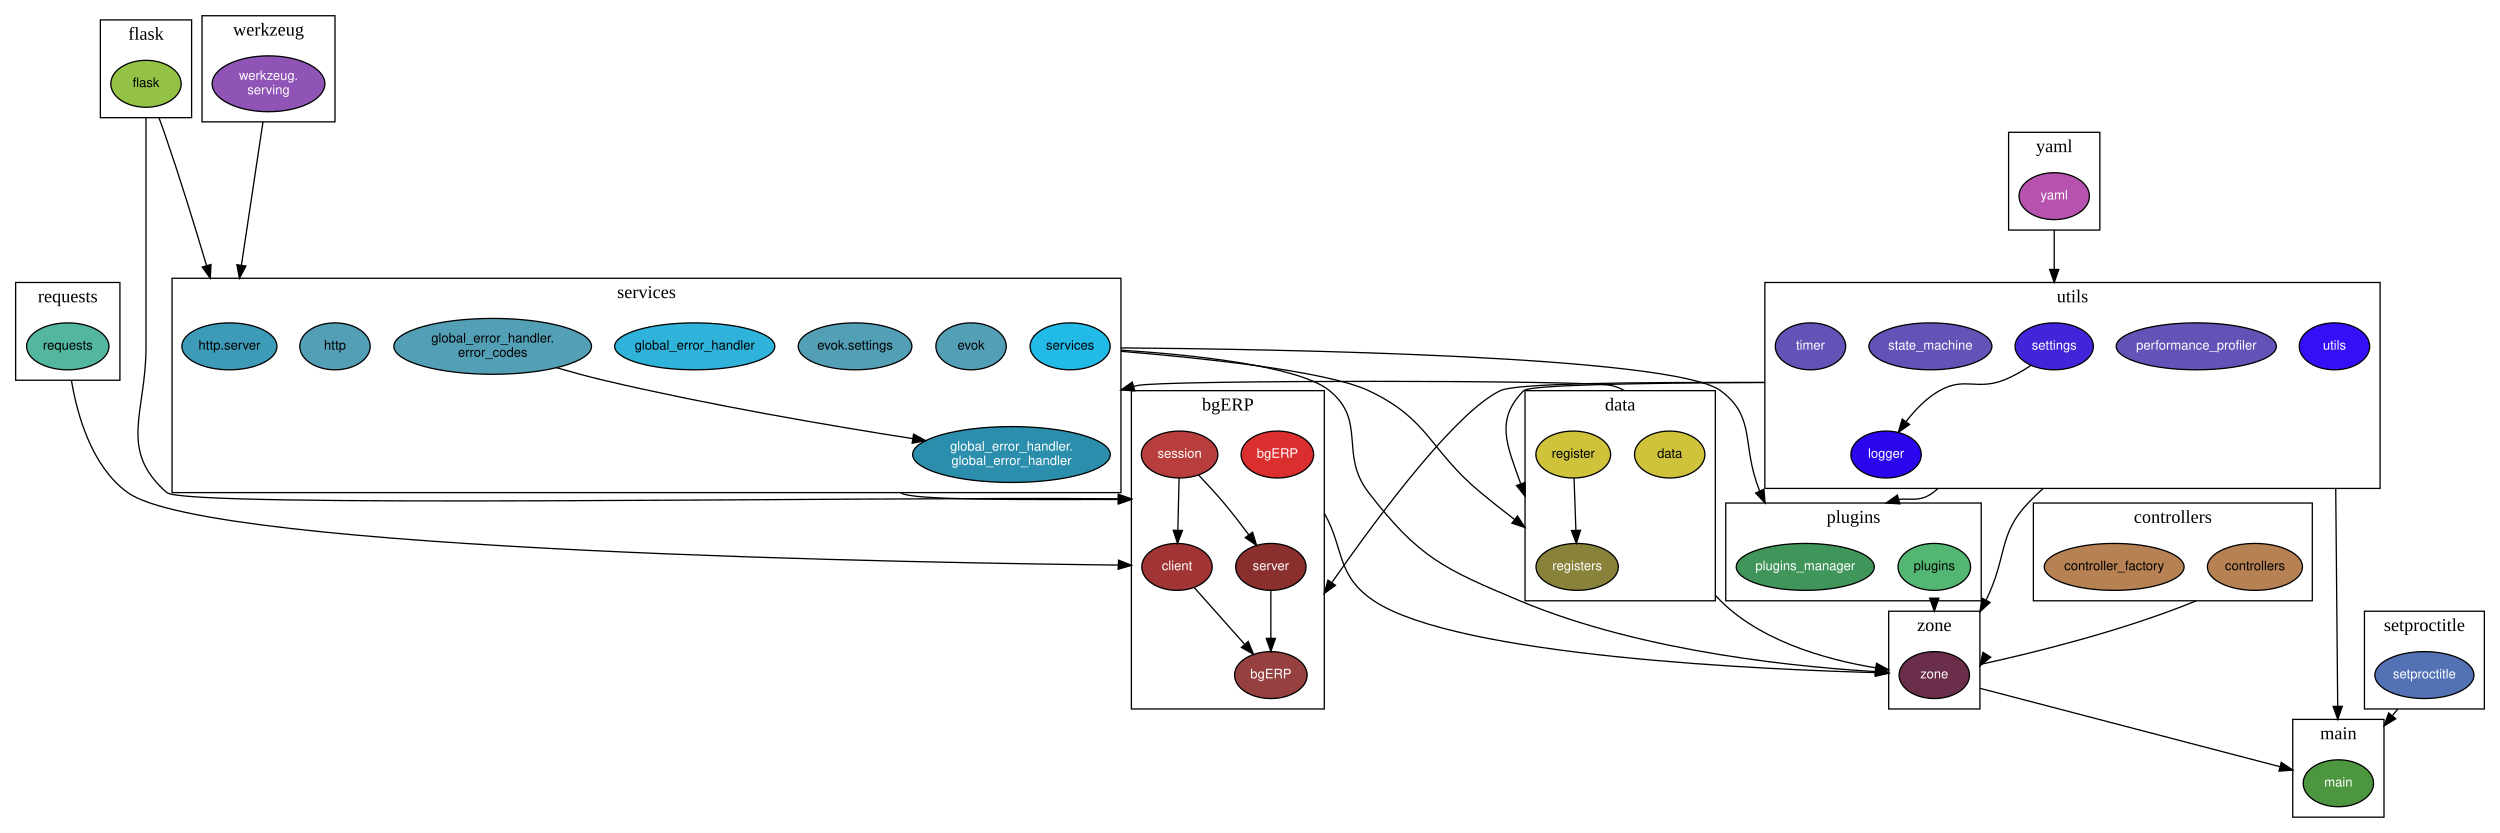
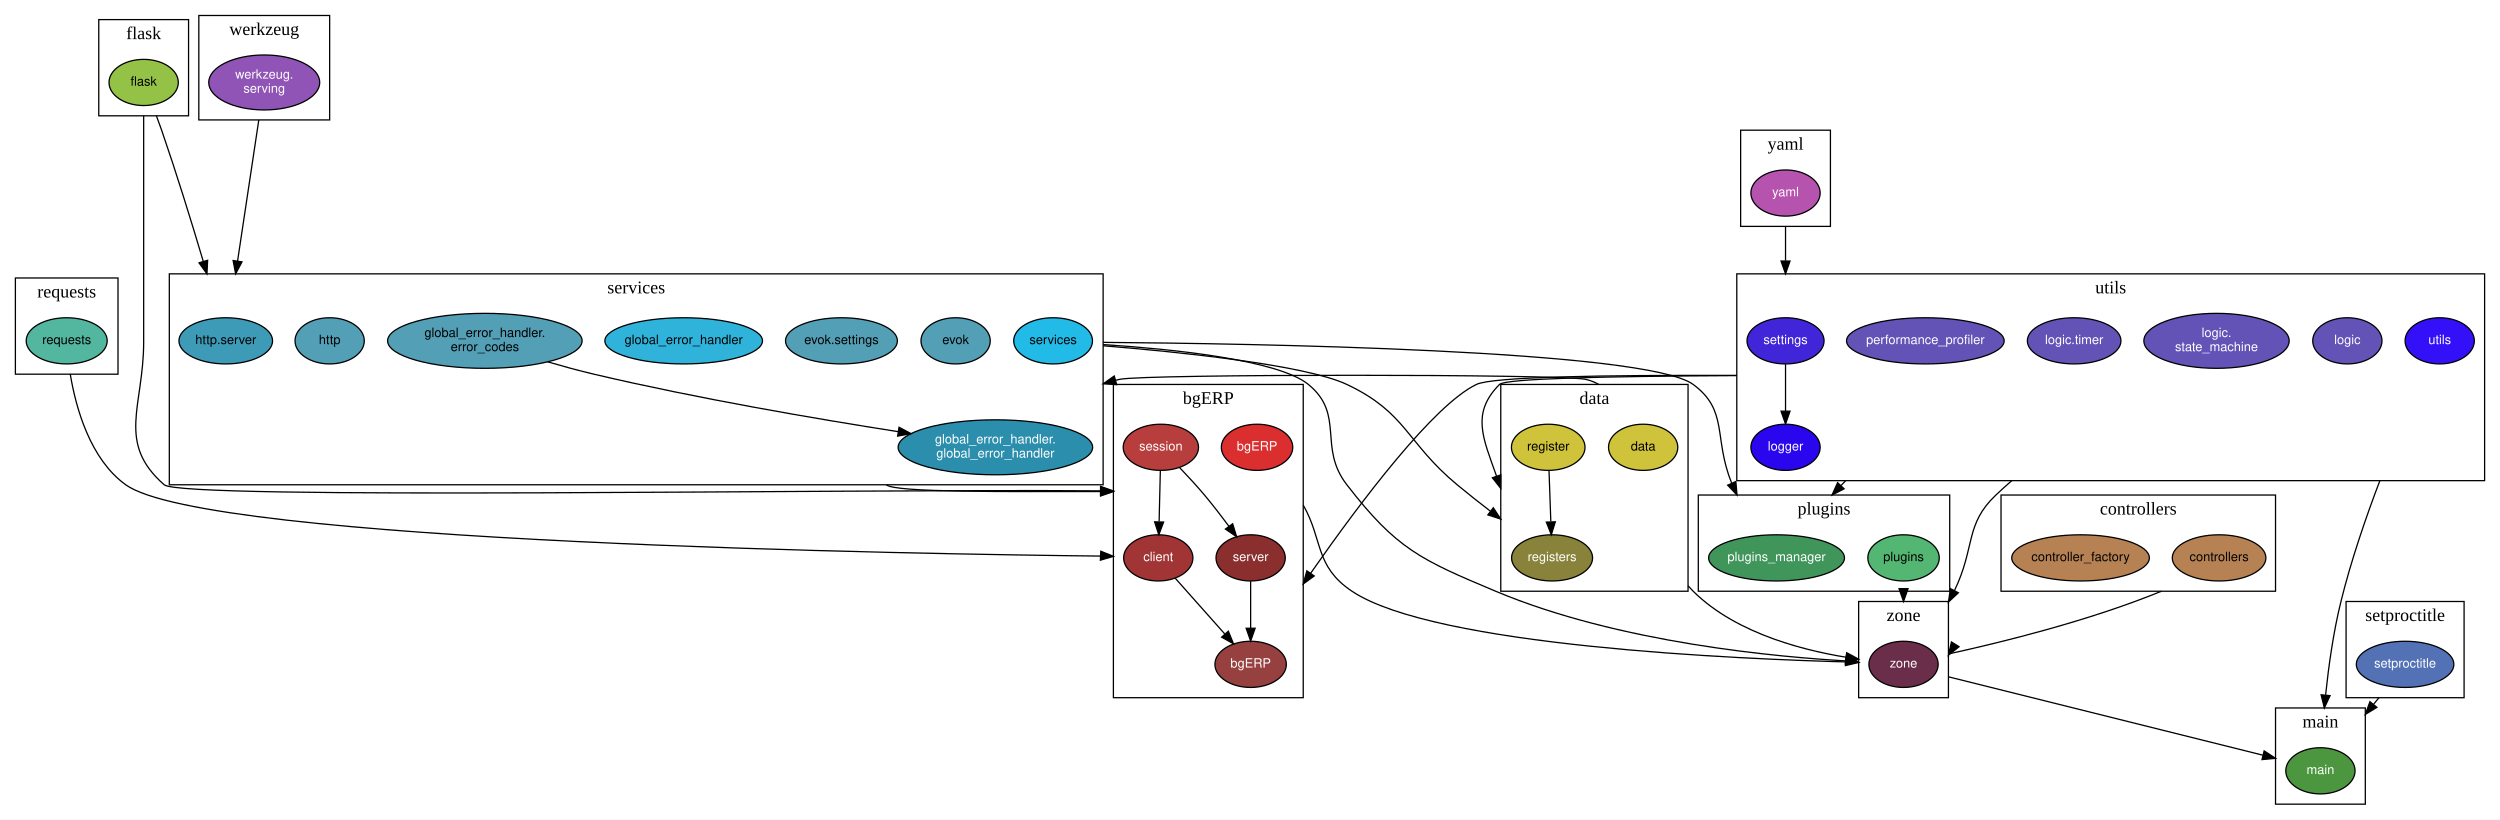
- <svg xmlns="http://www.w3.org/2000/svg" width="1918pt" height="639pt" viewBox="0.00 0.00 1918.00 638.85">
+ <svg xmlns="http://www.w3.org/2000/svg" width="1949pt" height="639pt" viewBox="0.00 0.00 1949.00 638.85">
  <g id="graph0" class="graph" transform="scale(1 1) rotate(0) translate(4 634.85)">
    <style>.edge&gt;path:hover{stroke-width:8}</style>
-     <polygon fill="white" stroke="transparent" points="-4,4 -4,-634.85 1914,-634.85 1914,4 -4,4" />
+     <polygon fill="white" stroke="transparent" points="-4,4 -4,-634.85 1945,-634.85 1945,4 -4,4" />
    <g id="clust1" class="cluster">
      <style>.edge&gt;path:hover{stroke-width:8}</style>
      <polygon fill="none" stroke="black" points="864,-91 864,-335.21 1012,-335.21 1012,-91 864,-91" />
      <text text-anchor="middle" x="938" y="-320.01" font-family="Times New Roman,serif" font-size="14.00">bgERP</text>
    </g>
    <g id="clust4" class="cluster">
      <style>.edge&gt;path:hover{stroke-width:8}</style>
      <polygon fill="none" stroke="black" points="73,-544.64 73,-619.64 143,-619.64 143,-544.64 73,-544.64" />
      <text text-anchor="middle" x="108" y="-604.44" font-family="Times New Roman,serif" font-size="14.00">flask</text>
    </g>
    <g id="clust3" class="cluster">
      <style>.edge&gt;path:hover{stroke-width:8}</style>
      <polygon fill="none" stroke="black" points="1166,-174 1166,-335.21 1312,-335.21 1312,-174 1166,-174" />
      <text text-anchor="middle" x="1239" y="-320.01" font-family="Times New Roman,serif" font-size="14.00">data</text>
    </g>
    <g id="clust2" class="cluster">
      <style>.edge&gt;path:hover{stroke-width:8}</style>
      <polygon fill="none" stroke="black" points="1556,-174 1556,-249 1770,-249 1770,-174 1556,-174" />
      <text text-anchor="middle" x="1663" y="-233.8" font-family="Times New Roman,serif" font-size="14.00">controllers</text>
    </g>
+     <g id="clust10" class="cluster">
+       <style>.edge&gt;path:hover{stroke-width:8}</style>
+       <polygon fill="none" stroke="black" points="1350,-260.21 1350,-421.43 1933,-421.43 1933,-260.21 1350,-260.21" />
+       <text text-anchor="middle" x="1641.5" y="-406.23" font-family="Times New Roman,serif" font-size="14.00">utils</text>
+     </g>
+     <g id="clust5" class="cluster">
+       <style>.edge&gt;path:hover{stroke-width:8}</style>
+       <polygon fill="none" stroke="black" points="1770,-8 1770,-83 1840,-83 1840,-8 1770,-8" />
+       <text text-anchor="middle" x="1805" y="-67.8" font-family="Times New Roman,serif" font-size="14.00">main</text>
+     </g>
+     <g id="clust8" class="cluster">
+       <style>.edge&gt;path:hover{stroke-width:8}</style>
+       <polygon fill="none" stroke="black" points="128,-257 128,-421.43 856,-421.43 856,-257 128,-257" />
+       <text text-anchor="middle" x="492" y="-406.23" font-family="Times New Roman,serif" font-size="14.00">services</text>
+     </g>
    <g id="clust11" class="cluster">
      <style>.edge&gt;path:hover{stroke-width:8}</style>
      <polygon fill="none" stroke="black" points="151,-541.43 151,-622.85 253,-622.85 253,-541.43 151,-541.43" />
      <text text-anchor="middle" x="202" y="-607.65" font-family="Times New Roman,serif" font-size="14.00">werkzeug</text>
    </g>
-     <g id="clust5" class="cluster">
-       <style>.edge&gt;path:hover{stroke-width:8}</style>
-       <polygon fill="none" stroke="black" points="1755,-8 1755,-83 1825,-83 1825,-8 1755,-8" />
-       <text text-anchor="middle" x="1790" y="-67.8" font-family="Times New Roman,serif" font-size="14.00">main</text>
-     </g>
    <g id="clust7" class="cluster">
      <style>.edge&gt;path:hover{stroke-width:8}</style>
      <polygon fill="none" stroke="black" points="8,-343.21 8,-418.21 88,-418.21 88,-343.21 8,-343.21" />
      <text text-anchor="middle" x="48" y="-403.01" font-family="Times New Roman,serif" font-size="14.00">requests</text>
    </g>
-     <g id="clust10" class="cluster">
-       <style>.edge&gt;path:hover{stroke-width:8}</style>
-       <polygon fill="none" stroke="black" points="1350,-260.21 1350,-418.21 1822,-418.21 1822,-260.21 1350,-260.21" />
-       <text text-anchor="middle" x="1586" y="-403.01" font-family="Times New Roman,serif" font-size="14.00">utils</text>
-     </g>
    <g id="clust6" class="cluster">
      <style>.edge&gt;path:hover{stroke-width:8}</style>
      <polygon fill="none" stroke="black" points="1320,-174 1320,-249 1516,-249 1516,-174 1320,-174" />
      <text text-anchor="middle" x="1418" y="-233.8" font-family="Times New Roman,serif" font-size="14.00">plugins</text>
    </g>
-     <g id="clust8" class="cluster">
-       <style>.edge&gt;path:hover{stroke-width:8}</style>
-       <polygon fill="none" stroke="black" points="128,-257 128,-421.43 856,-421.43 856,-257 128,-257" />
-       <text text-anchor="middle" x="492" y="-406.23" font-family="Times New Roman,serif" font-size="14.00">services</text>
-     </g>
    <g id="clust9" class="cluster">
      <style>.edge&gt;path:hover{stroke-width:8}</style>
-       <polygon fill="none" stroke="black" points="1810,-91 1810,-166 1902,-166 1902,-91 1810,-91" />
-       <text text-anchor="middle" x="1856" y="-150.8" font-family="Times New Roman,serif" font-size="14.00">setproctitle</text>
-     </g>
-     <g id="clust12" class="cluster">
-       <style>.edge&gt;path:hover{stroke-width:8}</style>
-       <polygon fill="none" stroke="black" points="1537,-458.43 1537,-533.43 1607,-533.43 1607,-458.43 1537,-458.43" />
-       <text text-anchor="middle" x="1572" y="-518.23" font-family="Times New Roman,serif" font-size="14.00">yaml</text>
+       <polygon fill="none" stroke="black" points="1825,-91 1825,-166 1917,-166 1917,-91 1825,-91" />
+       <text text-anchor="middle" x="1871" y="-150.8" font-family="Times New Roman,serif" font-size="14.00">setproctitle</text>
    </g>
    <g id="clust13" class="cluster">
      <style>.edge&gt;path:hover{stroke-width:8}</style>
      <polygon fill="none" stroke="black" points="1445,-91 1445,-166 1515,-166 1515,-91 1445,-91" />
      <text text-anchor="middle" x="1480" y="-150.8" font-family="Times New Roman,serif" font-size="14.00">zone</text>
    </g>
+     <g id="clust12" class="cluster">
+       <style>.edge&gt;path:hover{stroke-width:8}</style>
+       <polygon fill="none" stroke="black" points="1353,-458.43 1353,-533.43 1423,-533.43 1423,-458.43 1353,-458.43" />
+       <text text-anchor="middle" x="1388" y="-518.23" font-family="Times New Roman,serif" font-size="14.00">yaml</text>
+     </g>
    <g id="node1" class="node">
      <style>.edge&gt;path:hover{stroke-width:8}</style>
      <ellipse fill="#db2f2f" stroke="black" cx="976" cy="-286.21" rx="27.84" ry="18" />
      <text text-anchor="middle" x="976" y="-283.71" font-family="Helvetica,sans-Serif" font-size="10.00" fill="#ffffff">bgERP</text>
    </g>
-     <g id="node33" class="node">
+     <g id="node34" class="node">
      <style>.edge&gt;path:hover{stroke-width:8}</style>
      <ellipse fill="#6b2e4a" stroke="black" cx="1480" cy="-117" rx="27" ry="18" />
      <text text-anchor="middle" x="1480" y="-114.5" font-family="Helvetica,sans-Serif" font-size="10.00" fill="#ffffff">zone</text>
    </g>
    <g id="edge1" class="edge">
      <style>.edge&gt;path:hover{stroke-width:8}</style>
      <path fill="none" stroke="black" d="M1012,-241.15C1027.57,-213.81 1020.8,-193.55 1050,-174 1114.02,-131.15 1350.47,-121.02 1442.76,-118.68" />
      <polygon fill="#000000" stroke="black" points="1435.44,-123 1445,-118.44 1434.68,-116.04 1435.44,-123" />
    </g>
    <g id="node2" class="node">
      <style>.edge&gt;path:hover{stroke-width:8}</style>
      <ellipse fill="#964040" stroke="black" cx="971" cy="-117" rx="27.84" ry="18" />
      <text text-anchor="middle" x="971" y="-114.5" font-family="Helvetica,sans-Serif" font-size="10.00" fill="#ffffff">bgERP</text>
    </g>
    <g id="node3" class="node">
      <style>.edge&gt;path:hover{stroke-width:8}</style>
      <ellipse fill="#a13535" stroke="black" cx="899" cy="-200" rx="27" ry="18" />
      <text text-anchor="middle" x="899" y="-197.5" font-family="Helvetica,sans-Serif" font-size="10.00" fill="#ffffff">client</text>
    </g>
    <g id="edge2" class="edge">
      <style>.edge&gt;path:hover{stroke-width:8}</style>
      <path fill="none" stroke="black" d="M912.21,-184.14C923,-172 938.43,-154.64 950.78,-140.75" />
      <polygon fill="#000000" stroke="black" points="953.61,-142.84 957.63,-133.04 948.37,-138.19 953.61,-142.84" />
    </g>
    <g id="node4" class="node">
      <style>.edge&gt;path:hover{stroke-width:8}</style>
      <ellipse fill="#8a2e2e" stroke="black" cx="971" cy="-200" rx="27" ry="18" />
      <text text-anchor="middle" x="971" y="-197.5" font-family="Helvetica,sans-Serif" font-size="10.00" fill="#ffffff">server</text>
    </g>
    <g id="edge3" class="edge">
      <style>.edge&gt;path:hover{stroke-width:8}</style>
      <path fill="none" stroke="black" d="M971,-181.82C971,-171.19 971,-157.31 971,-145.2" />
      <polygon fill="#000000" stroke="black" points="974.5,-145.15 971,-135.15 967.5,-145.15 974.5,-145.15" />
    </g>
    <g id="node5" class="node">
      <style>.edge&gt;path:hover{stroke-width:8}</style>
      <ellipse fill="#b83d3d" stroke="black" cx="901" cy="-286.21" rx="29.37" ry="18" />
      <text text-anchor="middle" x="901" y="-283.71" font-family="Helvetica,sans-Serif" font-size="10.00" fill="#ffffff">session</text>
    </g>
    <g id="edge4" class="edge">
      <style>.edge&gt;path:hover{stroke-width:8}</style>
      <path fill="none" stroke="black" d="M900.6,-268.17C900.32,-256.76 899.96,-241.48 899.65,-228.38" />
      <polygon fill="#000000" stroke="black" points="903.14,-227.93 899.4,-218.02 896.14,-228.1 903.14,-227.93" />
    </g>
    <g id="edge5" class="edge">
      <style>.edge&gt;path:hover{stroke-width:8}</style>
      <path fill="none" stroke="black" d="M915.61,-270.4C921.76,-263.97 928.9,-256.26 935,-249 941.49,-241.27 948.23,-232.51 954.1,-224.61" />
      <polygon fill="#000000" stroke="black" points="956.98,-226.6 960.07,-216.47 951.33,-222.46 956.98,-226.6" />
    </g>
    <g id="node6" class="node">
      <style>.edge&gt;path:hover{stroke-width:8}</style>
      <ellipse fill="#b68153" stroke="black" cx="1726" cy="-200" rx="36.49" ry="18" />
      <text text-anchor="middle" x="1726" y="-197.5" font-family="Helvetica,sans-Serif" font-size="10.00" fill="#000000">controllers</text>
    </g>
    <g id="edge6" class="edge">
      <style>.edge&gt;path:hover{stroke-width:8}</style>
      <path fill="none" stroke="black" d="M1681,-174C1625.04,-151.04 1556.58,-134.21 1515.72,-125.28" />
      <polygon fill="#000000" stroke="black" points="1523.28,-130.74 1515,-124.13 1517.35,-134.46 1523.28,-130.74" />
    </g>
    <g id="node7" class="node">
      <style>.edge&gt;path:hover{stroke-width:8}</style>
      <ellipse fill="#b68153" stroke="black" cx="1618" cy="-200" rx="53.64" ry="18" />
      <text text-anchor="middle" x="1618" y="-197.5" font-family="Helvetica,sans-Serif" font-size="10.00" fill="#000000">controller_factory</text>
    </g>
    <g id="node8" class="node">
      <style>.edge&gt;path:hover{stroke-width:8}</style>
      <ellipse fill="#cec33b" stroke="black" cx="1277" cy="-286.21" rx="27" ry="18" />
      <text text-anchor="middle" x="1277" y="-283.71" font-family="Helvetica,sans-Serif" font-size="10.00" fill="#000000">data</text>
    </g>
    <g id="node21" class="node">
      <style>.edge&gt;path:hover{stroke-width:8}</style>
      <ellipse fill="#2b8eac" stroke="black" cx="772" cy="-286.21" rx="75.82" ry="21.43" />
      <text text-anchor="middle" x="772" y="-289.21" font-family="Helvetica,sans-Serif" font-size="10.00" fill="#ffffff">global_error_handler.</text>
      <text text-anchor="middle" x="772" y="-278.21" font-family="Helvetica,sans-Serif" font-size="10.00" fill="#ffffff">global_error_handler</text>
    </g>
    <g id="edge7" class="edge">
      <style>.edge&gt;path:hover{stroke-width:8}</style>
      <path fill="none" stroke="black" d="M1242.41,-335.21C1239.17,-337.04 1235.7,-338.43 1232,-339.21 1212.27,-343.4 888.73,-343.4 869,-339.21 867.92,-338.98 866.83,-338.74 865.74,-338.47" />
      <polygon fill="#000000" stroke="black" points="866.57,-335.07 856,-335.71 864.66,-341.8 866.57,-335.07" />
    </g>
    <g id="edge8" class="edge">
      <style>.edge&gt;path:hover{stroke-width:8}</style>
      <path fill="none" stroke="black" d="M1312,-178.26C1313.28,-176.79 1314.62,-175.37 1316,-174 1350.32,-139.97 1406.14,-126.59 1442.97,-121.35" />
      <polygon fill="#000000" stroke="black" points="1435.68,-126.07 1445,-121.03 1434.57,-119.16 1435.68,-126.07" />
    </g>
    <g id="node9" class="node">
      <style>.edge&gt;path:hover{stroke-width:8}</style>
      <ellipse fill="#cec33b" stroke="black" cx="1203" cy="-286.21" rx="28.69" ry="18" />
      <text text-anchor="middle" x="1203" y="-283.71" font-family="Helvetica,sans-Serif" font-size="10.00" fill="#000000">register</text>
    </g>
    <g id="node10" class="node">
      <style>.edge&gt;path:hover{stroke-width:8}</style>
      <ellipse fill="#88823a" stroke="black" cx="1206" cy="-200" rx="31.58" ry="18" />
      <text text-anchor="middle" x="1206" y="-197.5" font-family="Helvetica,sans-Serif" font-size="10.00" fill="#ffffff">registers</text>
    </g>
    <g id="edge9" class="edge">
      <style>.edge&gt;path:hover{stroke-width:8}</style>
      <path fill="none" stroke="black" d="M1203.61,-268.17C1204.01,-256.76 1204.56,-241.48 1205.02,-228.38" />
      <polygon fill="#000000" stroke="black" points="1208.54,-228.13 1205.39,-218.02 1201.54,-227.89 1208.54,-228.13" />
    </g>
    <g id="node11" class="node">
      <style>.edge&gt;path:hover{stroke-width:8}</style>
      <ellipse fill="#93c247" stroke="black" cx="108" cy="-570.64" rx="27" ry="18" />
      <text text-anchor="middle" x="108" y="-568.14" font-family="Helvetica,sans-Serif" font-size="10.00" fill="#000000">flask</text>
    </g>
    <g id="edge10" class="edge">
      <style>.edge&gt;path:hover{stroke-width:8}</style>
      <path fill="none" stroke="black" d="M108,-544.64C108,-516.78 108,-470.38 108,-430.43 108,-430.43 108,-430.43 108,-368.21 108,-318.28 86.42,-289.89 124,-257 137.77,-244.95 651.03,-253.91 853.99,-252.25" />
      <polygon fill="#000000" stroke="black" points="854.04,-255.75 864,-252.15 853.97,-248.75 854.04,-255.75" />
    </g>
    <g id="node23" class="node">
      <style>.edge&gt;path:hover{stroke-width:8}</style>
      <ellipse fill="#3d9bb8" stroke="black" cx="172" cy="-369.21" rx="36.49" ry="18" />
      <text text-anchor="middle" x="172" y="-366.71" font-family="Helvetica,sans-Serif" font-size="10.00" fill="#000000">http.server</text>
    </g>
    <g id="edge11" class="edge">
      <style>.edge&gt;path:hover{stroke-width:8}</style>
      <path fill="none" stroke="black" d="M117.93,-544.64C119.34,-540.9 120.74,-537.07 122,-533.43 133.61,-499.88 145.3,-461.99 154.46,-431.17" />
      <polygon fill="#000000" stroke="black" points="157.86,-432.01 157.34,-421.42 151.15,-430.02 157.86,-432.01" />
    </g>
    <g id="node12" class="node">
      <style>.edge&gt;path:hover{stroke-width:8}</style>
-       <ellipse fill="#4d9640" stroke="black" cx="1790" cy="-34" rx="27" ry="18" />
-       <text text-anchor="middle" x="1790" y="-31.5" font-family="Helvetica,sans-Serif" font-size="10.00" fill="#ffffff">main</text>
+       <ellipse fill="#4d9640" stroke="black" cx="1805" cy="-34" rx="27" ry="18" />
+       <text text-anchor="middle" x="1805" y="-31.5" font-family="Helvetica,sans-Serif" font-size="10.00" fill="#ffffff">main</text>
    </g>
    <g id="node13" class="node">
      <style>.edge&gt;path:hover{stroke-width:8}</style>
      <ellipse fill="#53b672" stroke="black" cx="1480" cy="-200" rx="27.84" ry="18" />
      <text text-anchor="middle" x="1480" y="-197.5" font-family="Helvetica,sans-Serif" font-size="10.00" fill="#000000">plugins</text>
    </g>
    <g id="edge12" class="edge">
      <style>.edge&gt;path:hover{stroke-width:8}</style>
      <path fill="none" stroke="black" d="M1480,-174C1480,-172 1480,-170 1480,-168" />
      <polygon fill="#000000" stroke="black" points="1483.5,-176 1480,-166 1476.5,-176 1483.5,-176" />
    </g>
    <g id="node14" class="node">
      <style>.edge&gt;path:hover{stroke-width:8}</style>
      <ellipse fill="#40965a" stroke="black" cx="1381" cy="-200" rx="52.96" ry="18" />
      <text text-anchor="middle" x="1381" y="-197.5" font-family="Helvetica,sans-Serif" font-size="10.00" fill="#ffffff">plugins_manager</text>
    </g>
    <g id="node15" class="node">
      <style>.edge&gt;path:hover{stroke-width:8}</style>
      <ellipse fill="#53b69f" stroke="black" cx="48" cy="-369.21" rx="31.58" ry="18" />
      <text text-anchor="middle" x="48" y="-366.71" font-family="Helvetica,sans-Serif" font-size="10.00" fill="#000000">requests</text>
    </g>
    <g id="edge13" class="edge">
      <style>.edge&gt;path:hover{stroke-width:8}</style>
      <path fill="none" stroke="black" d="M50.78,-343.21C55.13,-317.04 66.19,-277.02 94,-257 156.87,-211.73 712.07,-202.88 861.89,-201.31" />
      <polygon fill="#000000" stroke="black" points="854.18,-205.19 864,-201.21 853.84,-198.19 854.18,-205.19" />
    </g>
    <g id="node16" class="node">
      <style>.edge&gt;path:hover{stroke-width:8}</style>
      <ellipse fill="#22bae7" stroke="black" cx="817" cy="-369.21" rx="30.72" ry="18" />
      <text text-anchor="middle" x="817" y="-366.71" font-family="Helvetica,sans-Serif" font-size="10.00" fill="#000000">services</text>
    </g>
    <g id="edge14" class="edge">
      <style>.edge&gt;path:hover{stroke-width:8}</style>
      <path fill="none" stroke="black" d="M687,-257C693,-250.81 783.71,-251.72 853.82,-251.72" />
      <polygon fill="#000000" stroke="black" points="854.01,-255.22 864,-251.71 854,-248.22 854.01,-255.22" />
    </g>
    <g id="edge15" class="edge">
      <style>.edge&gt;path:hover{stroke-width:8}</style>
      <path fill="none" stroke="black" d="M856,-365.37C912.28,-360.79 1013.12,-350.71 1046,-335.21 1092.73,-313.18 1092.25,-290 1132,-257 1140.27,-250.13 1149.26,-243.04 1158.04,-236.3" />
      <polygon fill="#000000" stroke="black" points="1160.17,-239.08 1166,-230.23 1155.93,-233.51 1160.17,-239.08" />
    </g>
    <g id="edge16" class="edge">
      <style>.edge&gt;path:hover{stroke-width:8}</style>
      <path fill="none" stroke="black" d="M856,-368.02C967.05,-367.14 1279.31,-362.26 1316,-335.21 1343.63,-314.85 1331.7,-293.88 1345.96,-258.35" />
      <polygon fill="#000000" stroke="black" points="1349.26,-259.55 1350.19,-249 1342.88,-256.67 1349.26,-259.55" />
    </g>
    <g id="edge17" class="edge">
      <style>.edge&gt;path:hover{stroke-width:8}</style>
      <path fill="none" stroke="black" d="M856,-366.28C906.84,-363.01 992.1,-354.72 1016,-335.21 1044.85,-311.67 1023.23,-286.46 1046,-257 1084.77,-206.84 1103.55,-198.55 1162,-174 1257.8,-133.76 1381.6,-122.43 1442.62,-119.25" />
      <polygon fill="#000000" stroke="black" points="1435.91,-124.2 1445,-118.76 1434.5,-117.34 1435.91,-124.2" />
    </g>
    <g id="node17" class="node">
      <style>.edge&gt;path:hover{stroke-width:8}</style>
      <ellipse fill="#539fb6" stroke="black" cx="741" cy="-369.21" rx="27" ry="18" />
      <text text-anchor="middle" x="741" y="-366.71" font-family="Helvetica,sans-Serif" font-size="10.00" fill="#000000">evok</text>
    </g>
    <g id="node18" class="node">
      <style>.edge&gt;path:hover{stroke-width:8}</style>
      <ellipse fill="#539fb6" stroke="black" cx="652" cy="-369.21" rx="43.62" ry="18" />
      <text text-anchor="middle" x="652" y="-366.71" font-family="Helvetica,sans-Serif" font-size="10.00" fill="#000000">evok.settings</text>
    </g>
    <g id="node19" class="node">
      <style>.edge&gt;path:hover{stroke-width:8}</style>
      <ellipse fill="#2fb3db" stroke="black" cx="529" cy="-369.21" rx="61.44" ry="18" />
      <text text-anchor="middle" x="529" y="-366.71" font-family="Helvetica,sans-Serif" font-size="10.00" fill="#000000">global_error_handler</text>
    </g>
    <g id="node20" class="node">
      <style>.edge&gt;path:hover{stroke-width:8}</style>
      <ellipse fill="#539fb6" stroke="black" cx="374" cy="-369.21" rx="75.82" ry="21.43" />
      <text text-anchor="middle" x="374" y="-372.21" font-family="Helvetica,sans-Serif" font-size="10.00" fill="#000000">global_error_handler.</text>
      <text text-anchor="middle" x="374" y="-361.21" font-family="Helvetica,sans-Serif" font-size="10.00" fill="#000000">error_codes</text>
    </g>
    <g id="edge18" class="edge">
      <style>.edge&gt;path:hover{stroke-width:8}</style>
      <path fill="none" stroke="black" d="M422.75,-352.89C434.55,-349.45 447.17,-346 459,-343.21 539.33,-324.27 632.58,-308.36 696.27,-298.39" />
      <polygon fill="#000000" stroke="black" points="696.89,-301.84 706.23,-296.84 695.81,-294.92 696.89,-301.84" />
    </g>
    <g id="node22" class="node">
      <style>.edge&gt;path:hover{stroke-width:8}</style>
      <ellipse fill="#539fb6" stroke="black" cx="253" cy="-369.21" rx="27" ry="18" />
      <text text-anchor="middle" x="253" y="-366.71" font-family="Helvetica,sans-Serif" font-size="10.00" fill="#000000">http</text>
    </g>
    <g id="node24" class="node">
      <style>.edge&gt;path:hover{stroke-width:8}</style>
-       <ellipse fill="#5372b6" stroke="black" cx="1856" cy="-117" rx="38.03" ry="18" />
-       <text text-anchor="middle" x="1856" y="-114.5" font-family="Helvetica,sans-Serif" font-size="10.00" fill="#ffffff">setproctitle</text>
+       <ellipse fill="#5372b6" stroke="black" cx="1871" cy="-117" rx="38.03" ry="18" />
+       <text text-anchor="middle" x="1871" y="-114.5" font-family="Helvetica,sans-Serif" font-size="10.00" fill="#ffffff">setproctitle</text>
    </g>
    <g id="edge19" class="edge">
      <style>.edge&gt;path:hover{stroke-width:8}</style>
-       <path fill="none" stroke="black" d="M1835.63,-91C1834.3,-89.36 1832.93,-87.68 1831.54,-85.98" />
-       <polygon fill="#000000" stroke="black" points="1834.03,-83.49 1825,-77.95 1828.6,-87.92 1834.03,-83.49" />
+       <path fill="none" stroke="black" d="M1850.63,-91C1849.3,-89.36 1847.93,-87.68 1846.54,-85.98" />
+       <polygon fill="#000000" stroke="black" points="1849.03,-83.49 1840,-77.95 1843.6,-87.92 1849.03,-83.49" />
    </g>
    <g id="node25" class="node">
      <style>.edge&gt;path:hover{stroke-width:8}</style>
-       <ellipse fill="#3410f9" stroke="black" cx="1787" cy="-369.21" rx="27" ry="18" />
-       <text text-anchor="middle" x="1787" y="-366.71" font-family="Helvetica,sans-Serif" font-size="10.00" fill="#ffffff">utils</text>
+       <ellipse fill="#3410f9" stroke="black" cx="1898" cy="-369.21" rx="27" ry="18" />
+       <text text-anchor="middle" x="1898" y="-366.71" font-family="Helvetica,sans-Serif" font-size="10.00" fill="#ffffff">utils</text>
    </g>
    <g id="edge20" class="edge">
      <style>.edge&gt;path:hover{stroke-width:8}</style>
-       <path fill="none" stroke="black" d="M1350,-341.46C1245.48,-341.81 1158.58,-340.83 1147,-335.21 1113.71,-319.07 1057.67,-245.14 1017.76,-187.96" />
-       <polygon fill="#000000" stroke="black" points="1020.58,-185.87 1012,-179.65 1014.83,-189.86 1020.58,-185.87" />
+       <path fill="none" stroke="black" d="M1350,-342.27C1243.44,-342.54 1159.31,-341.17 1147,-335.21 1113.7,-319.11 1057.66,-245.17 1017.76,-187.98" />
+       <polygon fill="#000000" stroke="black" points="1020.57,-185.9 1012,-179.68 1014.82,-189.89 1020.57,-185.9" />
    </g>
    <g id="edge21" class="edge">
      <style>.edge&gt;path:hover{stroke-width:8}</style>
-       <path fill="none" stroke="black" d="M1350,-341.52C1249.86,-341.06 1169.27,-339.54 1165,-335.21 1142.88,-312.79 1151.98,-293.91 1162.67,-263.85" />
+       <path fill="none" stroke="black" d="M1350,-342.11C1247.64,-341.59 1169.57,-339.84 1165,-335.21 1142.85,-312.81 1151.98,-293.91 1162.67,-263.85" />
      <polygon fill="#000000" stroke="black" points="1166.06,-264.75 1166,-254.15 1159.44,-262.47 1166.06,-264.75" />
    </g>
    <g id="edge22" class="edge">
      <style>.edge&gt;path:hover{stroke-width:8}</style>
-       <path fill="none" stroke="black" d="M1787.97,-260.22C1788.47,-204.64 1789.06,-139.09 1789.48,-93.08" />
-       <polygon fill="#000000" stroke="black" points="1792.98,-93.03 1789.57,-83 1785.98,-92.97 1792.98,-93.03" />
+       <path fill="none" stroke="black" d="M1851.35,-260.21C1839.9,-230.18 1828.73,-197.22 1821,-166 1815.19,-142.53 1811.45,-116.16 1809.06,-93.25" />
+       <polygon fill="#000000" stroke="black" points="1812.52,-92.61 1808.06,-83 1805.55,-93.29 1812.52,-92.61" />
    </g>
    <g id="edge23" class="edge">
      <style>.edge&gt;path:hover{stroke-width:8}</style>
-       <path fill="none" stroke="black" d="M1482.9,-260.21C1481.7,-259.13 1480.4,-258.05 1479,-257 1469.06,-249.55 1462.03,-252.79 1452.75,-251.77" />
-       <polygon fill="#000000" stroke="black" points="1453.58,-248.37 1443,-249 1451.66,-255.1 1453.58,-248.37" />
+       <path fill="none" stroke="black" d="M1434.89,-260.22C1433.67,-258.94 1432.45,-257.67 1431.25,-256.4" />
+       <polygon fill="#000000" stroke="black" points="1433.67,-253.87 1424.27,-249 1428.58,-258.68 1433.67,-253.87" />
    </g>
    <g id="edge24" class="edge">
      <style>.edge&gt;path:hover{stroke-width:8}</style>
-       <path fill="none" stroke="black" d="M1563.46,-260.21C1559.71,-256.77 1555.89,-253.04 1552,-249 1528.84,-224.92 1536.27,-208.35 1519.75,-174.55" />
-       <polygon fill="#000000" stroke="black" points="1522.77,-172.77 1515,-165.56 1516.58,-176.04 1522.77,-172.77" />
+       <path fill="none" stroke="black" d="M1564.38,-260.22C1560.34,-256.72 1556.22,-252.98 1552,-249 1527.71,-226.06 1536.09,-208.53 1519.73,-174.57" />
+       <polygon fill="#000000" stroke="black" points="1522.75,-172.79 1515,-165.56 1516.55,-176.04 1522.75,-172.79" />
    </g>
    <g id="node26" class="node">
      <style>.edge&gt;path:hover{stroke-width:8}</style>
-       <ellipse fill="#2a06ef" stroke="black" cx="1443" cy="-286.21" rx="27" ry="18" />
-       <text text-anchor="middle" x="1443" y="-283.71" font-family="Helvetica,sans-Serif" font-size="10.00" fill="#ffffff">logger</text>
+       <ellipse fill="#2a06ef" stroke="black" cx="1388" cy="-286.21" rx="27" ry="18" />
+       <text text-anchor="middle" x="1388" y="-283.71" font-family="Helvetica,sans-Serif" font-size="10.00" fill="#ffffff">logger</text>
    </g>
    <g id="node27" class="node">
      <style>.edge&gt;path:hover{stroke-width:8}</style>
-       <ellipse fill="#6353b6" stroke="black" cx="1681" cy="-369.21" rx="61.44" ry="18" />
-       <text text-anchor="middle" x="1681" y="-366.71" font-family="Helvetica,sans-Serif" font-size="10.00" fill="#ffffff">performance_profiler</text>
+       <ellipse fill="#6353b6" stroke="black" cx="1826" cy="-369.21" rx="27" ry="18" />
+       <text text-anchor="middle" x="1826" y="-366.71" font-family="Helvetica,sans-Serif" font-size="10.00" fill="#ffffff">logic</text>
    </g>
    <g id="node28" class="node">
      <style>.edge&gt;path:hover{stroke-width:8}</style>
-       <ellipse fill="#4126d9" stroke="black" cx="1572" cy="-369.21" rx="30.04" ry="18" />
-       <text text-anchor="middle" x="1572" y="-366.71" font-family="Helvetica,sans-Serif" font-size="10.00" fill="#ffffff">settings</text>
+       <ellipse fill="#6353b6" stroke="black" cx="1724" cy="-369.21" rx="56.64" ry="21.43" />
+       <text text-anchor="middle" x="1724" y="-372.21" font-family="Helvetica,sans-Serif" font-size="10.00" fill="#ffffff">logic.</text>
+       <text text-anchor="middle" x="1724" y="-361.21" font-family="Helvetica,sans-Serif" font-size="10.00" fill="#ffffff">state_machine</text>
+     </g>
+     <g id="node29" class="node">
+       <style>.edge&gt;path:hover{stroke-width:8}</style>
+       <ellipse fill="#6353b6" stroke="black" cx="1613" cy="-369.21" rx="36.49" ry="18" />
+       <text text-anchor="middle" x="1613" y="-366.71" font-family="Helvetica,sans-Serif" font-size="10.00" fill="#ffffff">logic.timer</text>
+     </g>
+     <g id="node30" class="node">
+       <style>.edge&gt;path:hover{stroke-width:8}</style>
+       <ellipse fill="#6353b6" stroke="black" cx="1497" cy="-369.21" rx="61.44" ry="18" />
+       <text text-anchor="middle" x="1497" y="-366.71" font-family="Helvetica,sans-Serif" font-size="10.00" fill="#ffffff">performance_profiler</text>
+     </g>
+     <g id="node31" class="node">
+       <style>.edge&gt;path:hover{stroke-width:8}</style>
+       <ellipse fill="#4126d9" stroke="black" cx="1388" cy="-369.21" rx="30.04" ry="18" />
+       <text text-anchor="middle" x="1388" y="-366.71" font-family="Helvetica,sans-Serif" font-size="10.00" fill="#ffffff">settings</text>
    </g>
    <g id="edge25" class="edge">
      <style>.edge&gt;path:hover{stroke-width:8}</style>
-       <path fill="none" stroke="black" d="M1554.18,-354.62C1547.8,-350.36 1540.36,-346.03 1533,-343.21 1512.39,-335.32 1503.23,-346.04 1484,-335.21 1473.87,-329.51 1465.09,-320.29 1458.29,-311.45" />
-       <polygon fill="#000000" stroke="black" points="1461.06,-309.3 1452.39,-303.21 1455.37,-313.38 1461.06,-309.3" />
-     </g>
-     <g id="node29" class="node">
-       <style>.edge&gt;path:hover{stroke-width:8}</style>
-       <ellipse fill="#6353b6" stroke="black" cx="1477" cy="-369.21" rx="47.19" ry="18" />
-       <text text-anchor="middle" x="1477" y="-366.71" font-family="Helvetica,sans-Serif" font-size="10.00" fill="#ffffff">state_machine</text>
-     </g>
-     <g id="node30" class="node">
-       <style>.edge&gt;path:hover{stroke-width:8}</style>
-       <ellipse fill="#6353b6" stroke="black" cx="1385" cy="-369.21" rx="27" ry="18" />
-       <text text-anchor="middle" x="1385" y="-366.71" font-family="Helvetica,sans-Serif" font-size="10.00" fill="#ffffff">timer</text>
-     </g>
-     <g id="node31" class="node">
+       <path fill="none" stroke="black" d="M1388,-351.04C1388,-340.4 1388,-326.52 1388,-314.42" />
+       <polygon fill="#000000" stroke="black" points="1391.5,-314.37 1388,-304.37 1384.5,-314.37 1391.5,-314.37" />
+     </g>
+     <g id="node32" class="node">
      <style>.edge&gt;path:hover{stroke-width:8}</style>
      <ellipse fill="#9053b6" stroke="black" cx="202" cy="-570.64" rx="43.27" ry="21.43" />
      <text text-anchor="middle" x="202" y="-573.64" font-family="Helvetica,sans-Serif" font-size="10.00" fill="#ffffff">werkzeug.</text>
      <text text-anchor="middle" x="202" y="-562.64" font-family="Helvetica,sans-Serif" font-size="10.00" fill="#ffffff">serving</text>
    </g>
    <g id="edge26" class="edge">
      <style>.edge&gt;path:hover{stroke-width:8}</style>
      <path fill="none" stroke="black" d="M197.76,-541.43C193.47,-512.96 186.73,-468.1 181.21,-431.44" />
      <polygon fill="#000000" stroke="black" points="184.65,-430.79 179.7,-421.43 177.73,-431.83 184.65,-430.79" />
    </g>
-     <g id="node32" class="node">
-       <style>.edge&gt;path:hover{stroke-width:8}</style>
-       <ellipse fill="#b653ae" stroke="black" cx="1572" cy="-484.43" rx="27" ry="18" />
-       <text text-anchor="middle" x="1572" y="-481.93" font-family="Helvetica,sans-Serif" font-size="10.00" fill="#ffffff">yaml</text>
+     <g id="node33" class="node">
+       <style>.edge&gt;path:hover{stroke-width:8}</style>
+       <ellipse fill="#b653ae" stroke="black" cx="1388" cy="-484.43" rx="27" ry="18" />
+       <text text-anchor="middle" x="1388" y="-481.93" font-family="Helvetica,sans-Serif" font-size="10.00" fill="#ffffff">yaml</text>
    </g>
    <g id="edge27" class="edge">
      <style>.edge&gt;path:hover{stroke-width:8}</style>
-       <path fill="none" stroke="black" d="M1572,-458.43C1572,-449.45 1572,-438.9 1572,-428.29" />
-       <polygon fill="#000000" stroke="black" points="1575.5,-428.21 1572,-418.21 1568.5,-428.21 1575.5,-428.21" />
+       <path fill="none" stroke="black" d="M1388,-458.43C1388,-450.39 1388,-441.11 1388,-431.65" />
+       <polygon fill="#000000" stroke="black" points="1391.5,-431.43 1388,-421.43 1384.5,-431.43 1391.5,-431.43" />
    </g>
    <g id="edge28" class="edge">
      <style>.edge&gt;path:hover{stroke-width:8}</style>
-       <path fill="none" stroke="black" d="M1515,-106.86C1571.56,-92.08 1683.01,-62.96 1745.26,-46.69" />
-       <polygon fill="#000000" stroke="black" points="1746.21,-50.06 1755,-44.15 1744.44,-43.29 1746.21,-50.06" />
+       <path fill="none" stroke="black" d="M1515,-107.28C1574.38,-92.48 1694.79,-62.47 1760.23,-46.16" />
+       <polygon fill="#000000" stroke="black" points="1761.14,-49.54 1770,-43.72 1759.45,-42.75 1761.14,-49.54" />
    </g>
  </g>
</svg>
